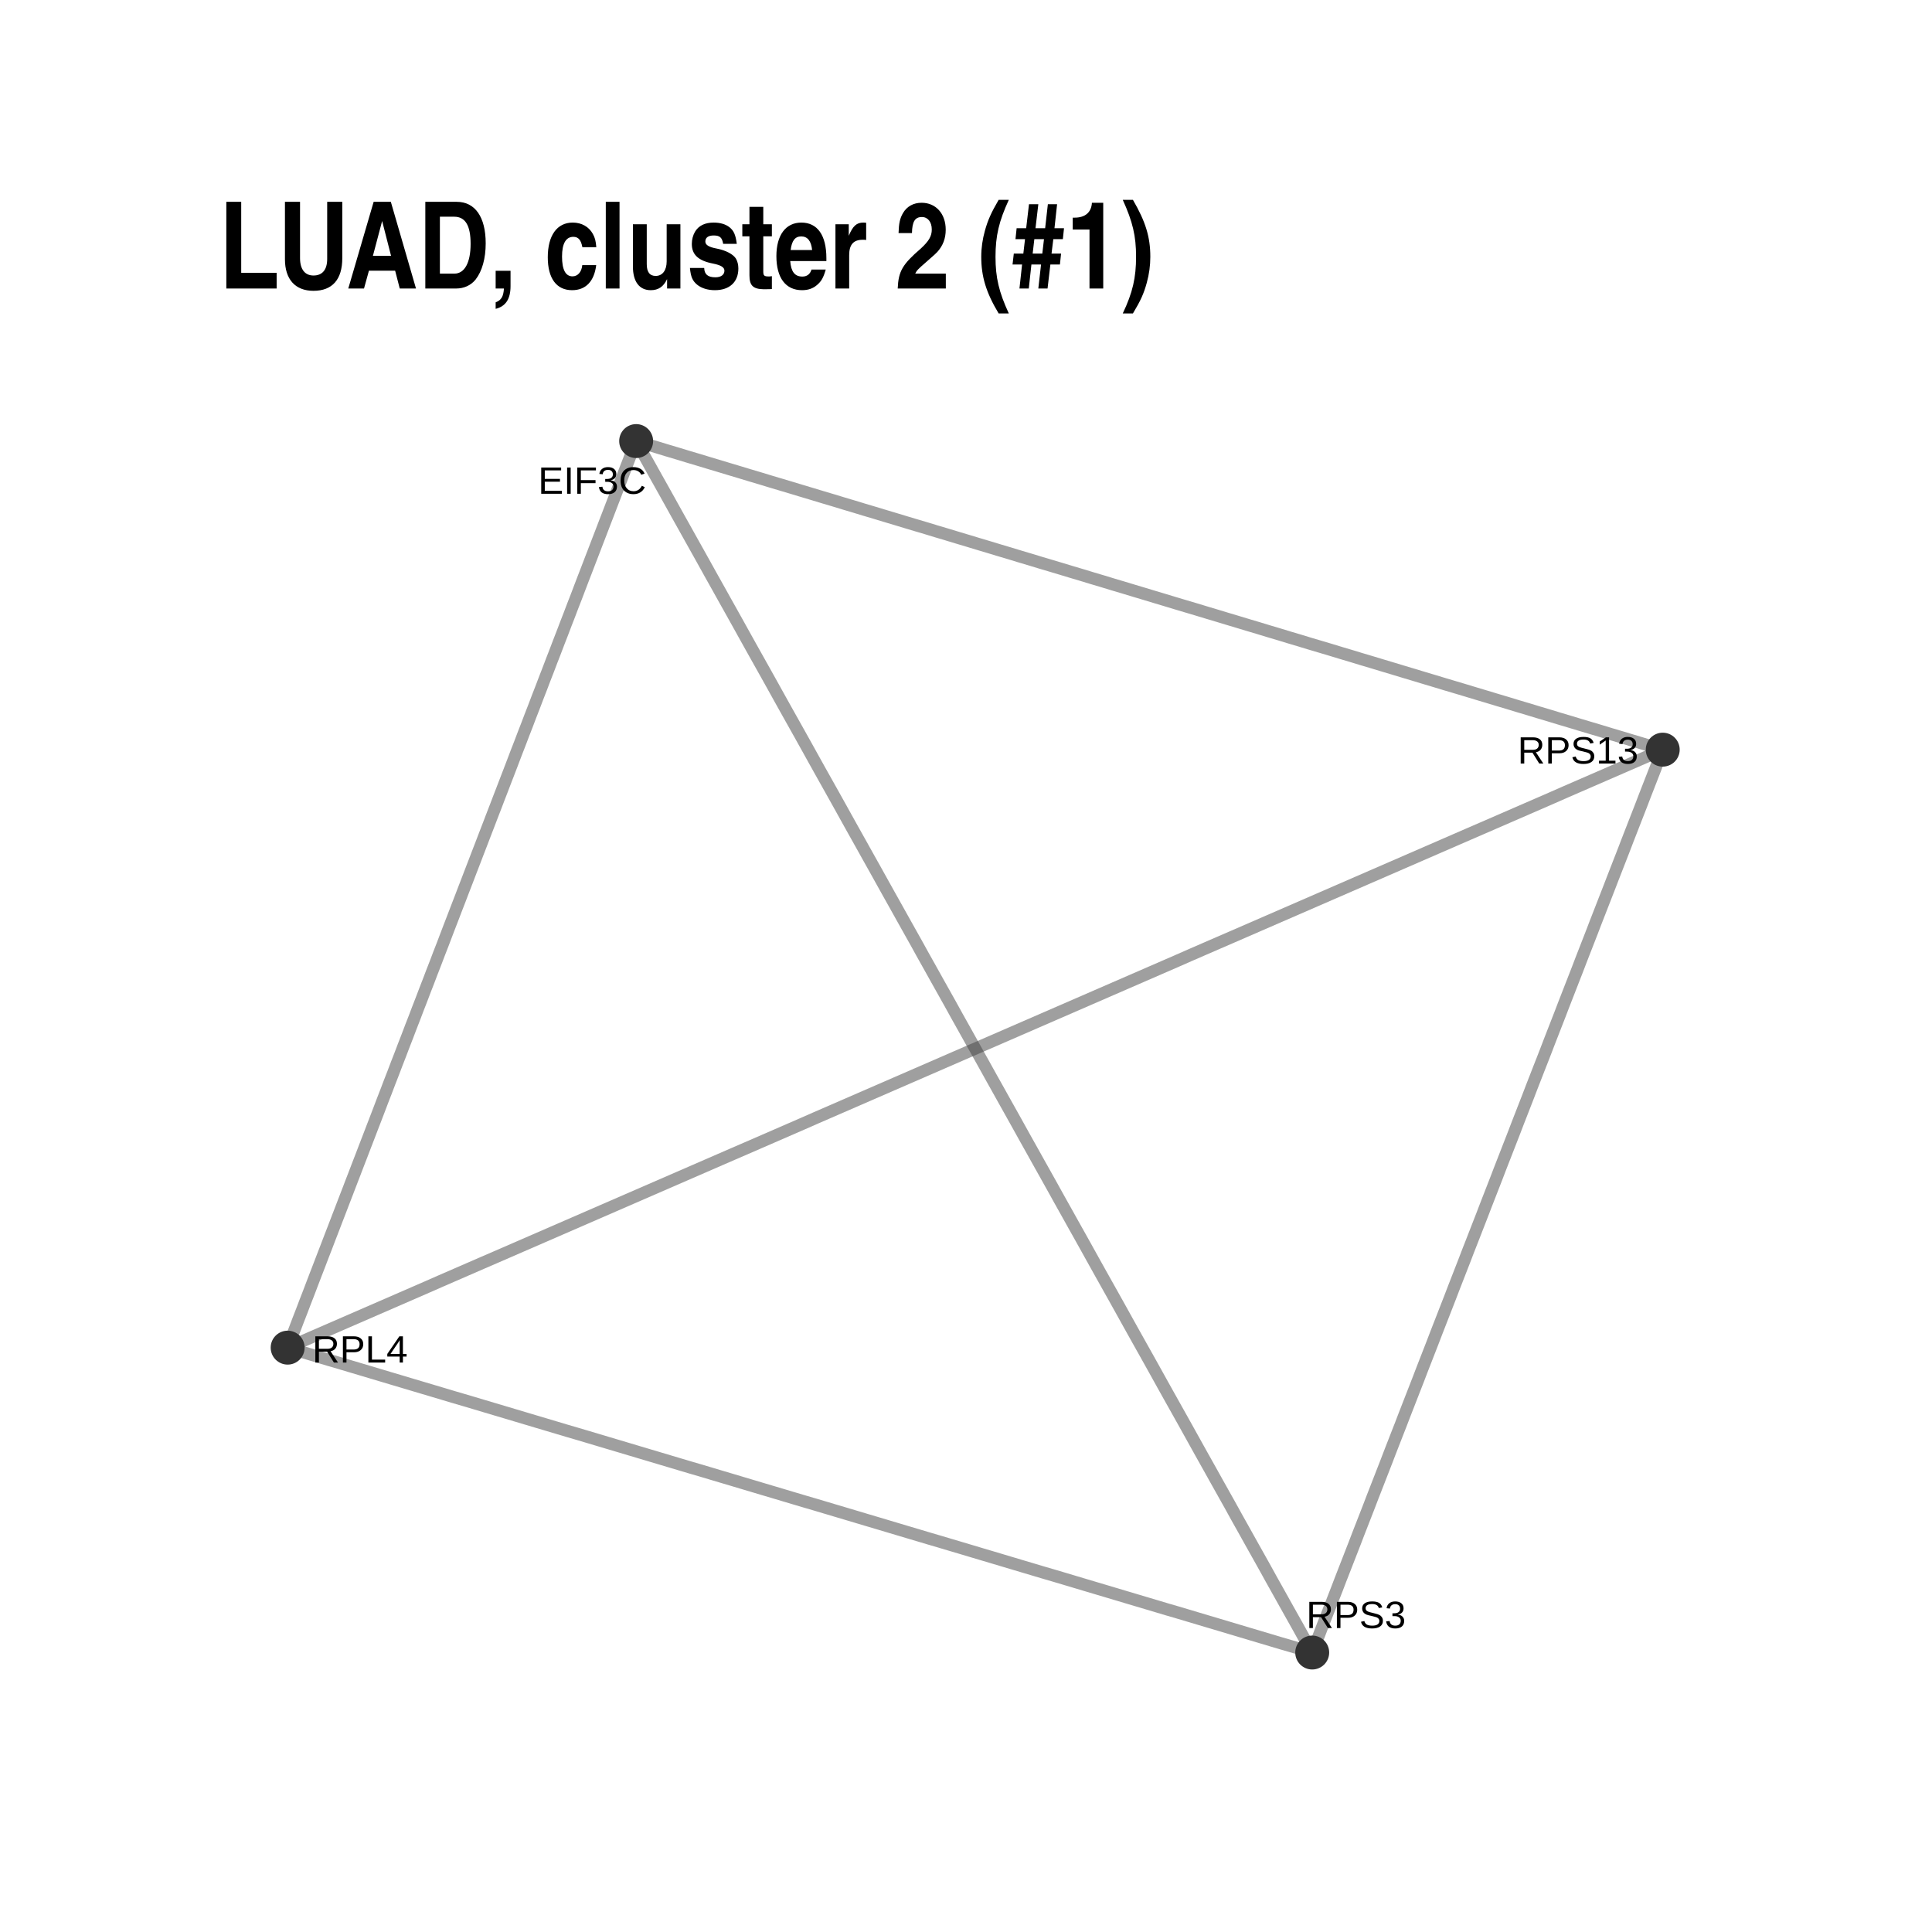
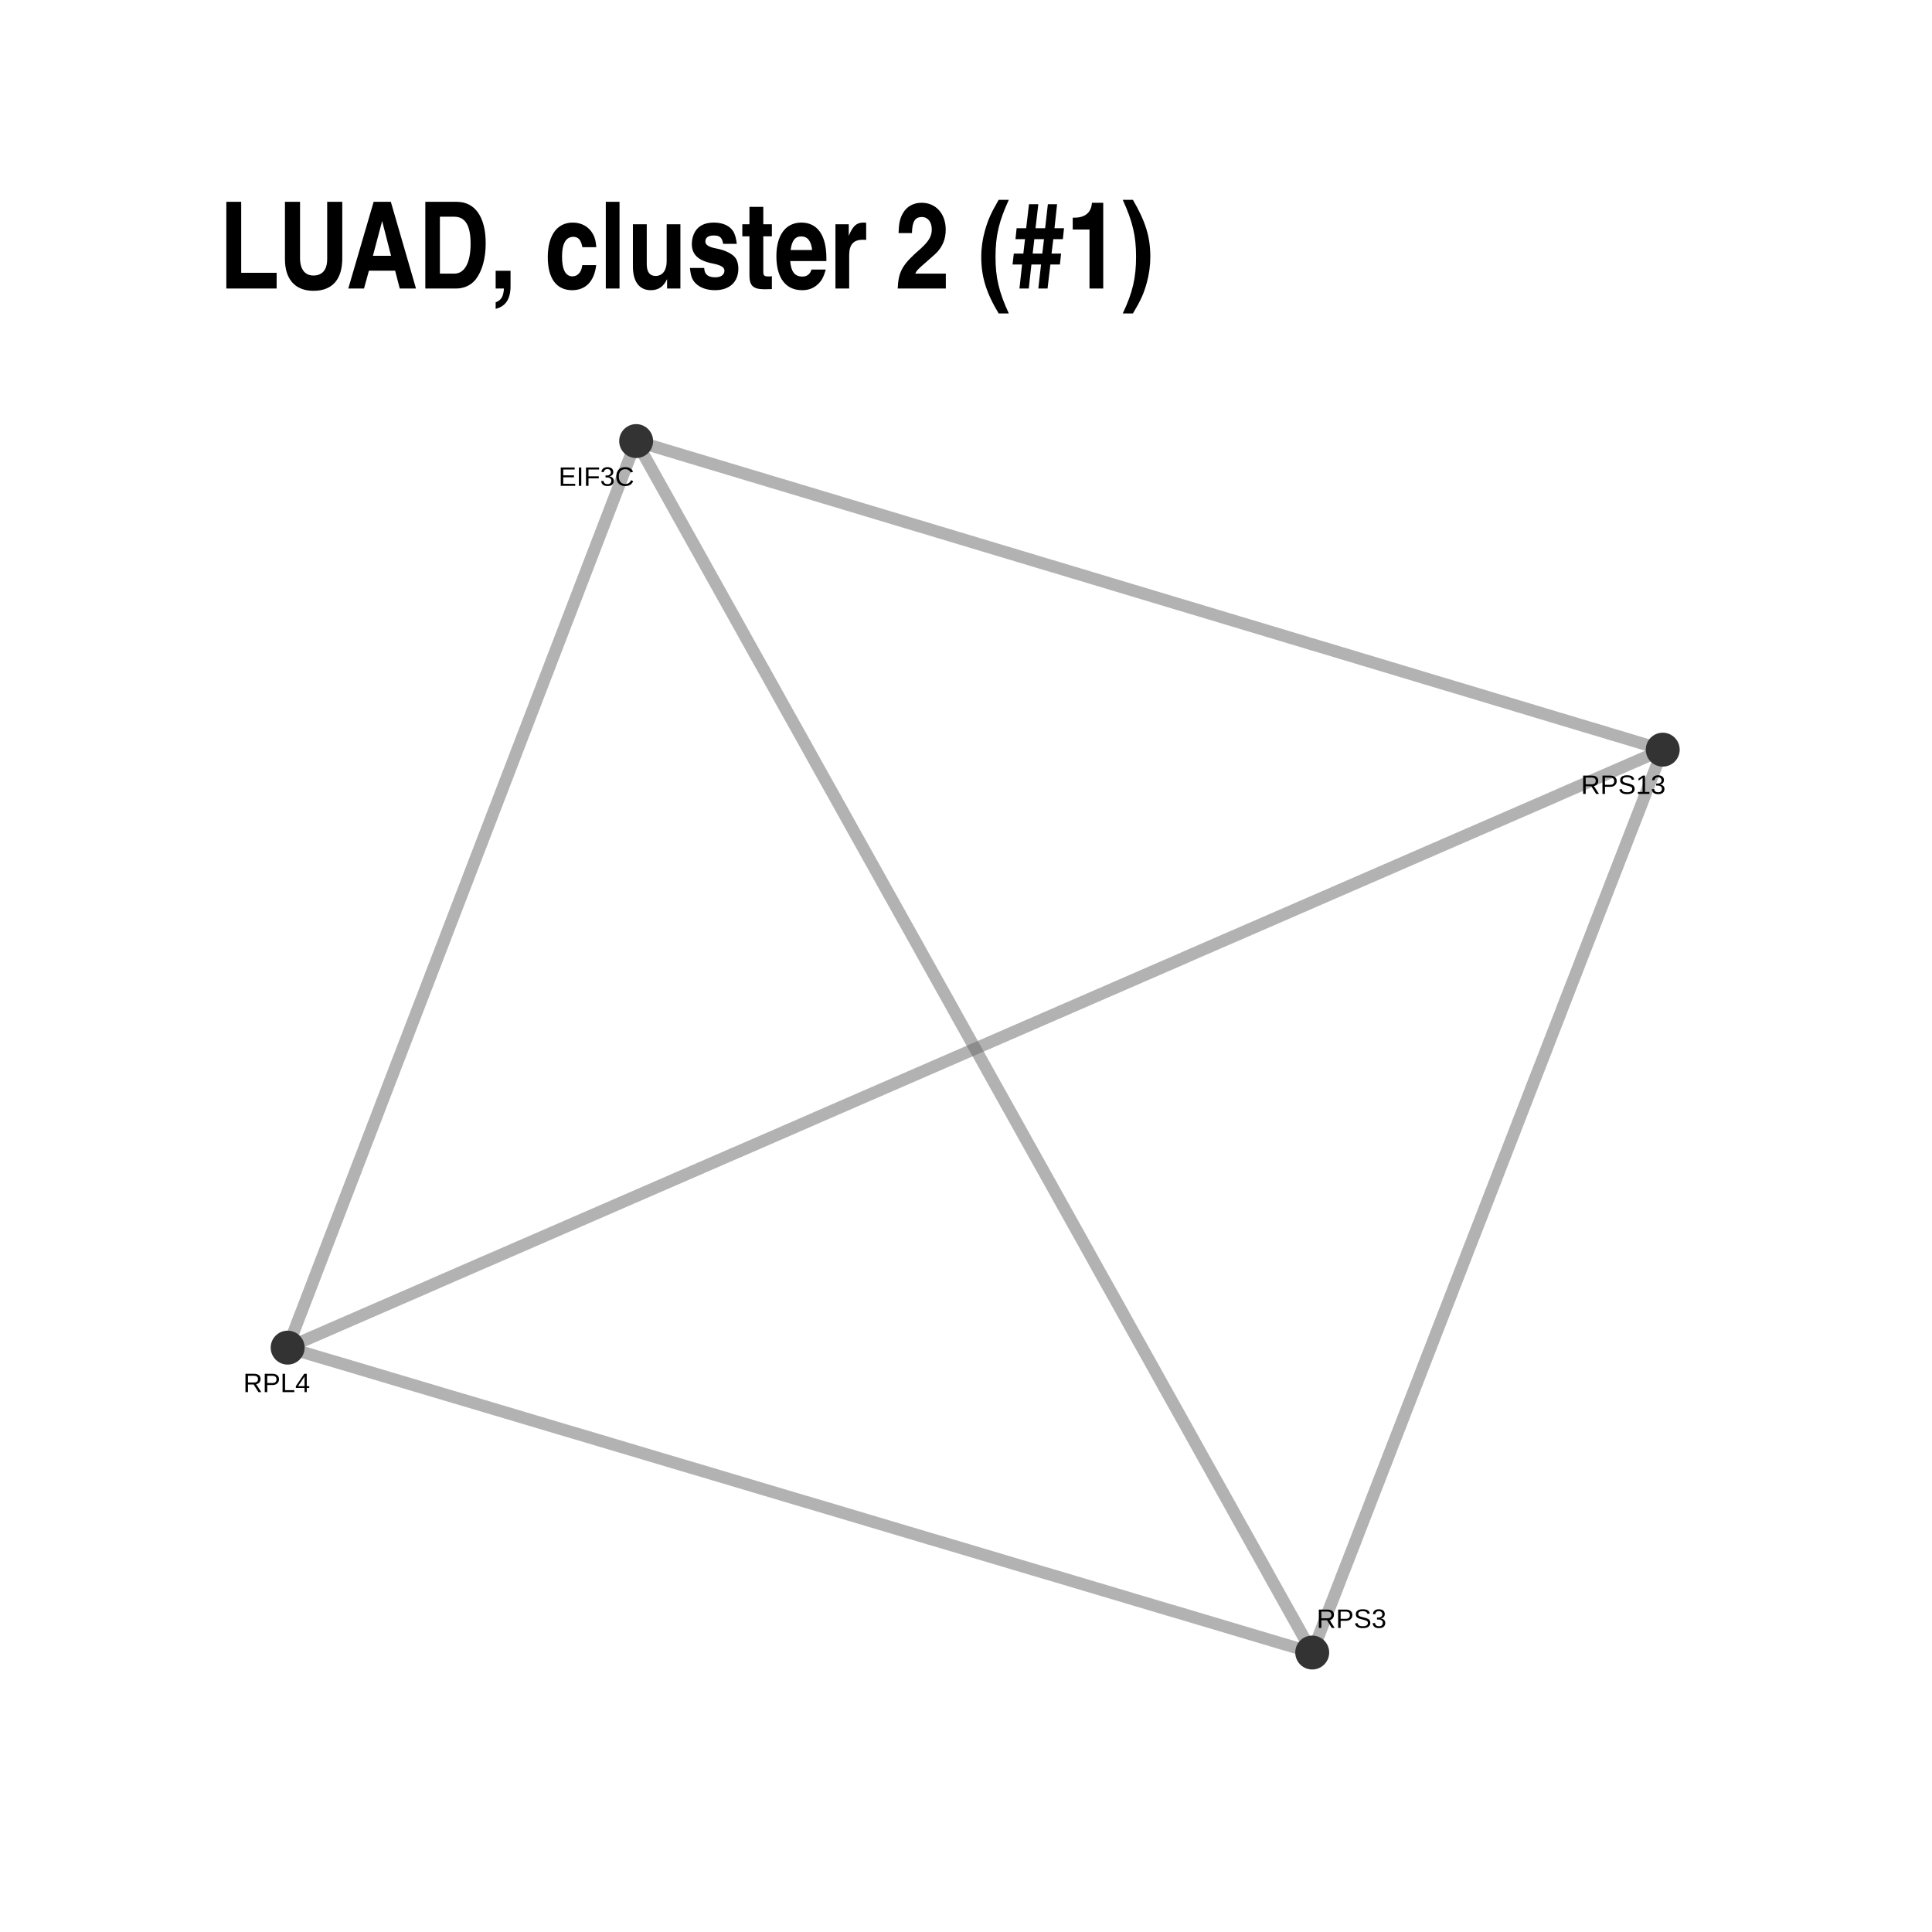
<svg xmlns="http://www.w3.org/2000/svg" viewBox="0 0 288.00 288.00">
  <defs>
    <style type="text/css">
    line, polyline, polygon, path, rect, circle {
      fill: none;
      stroke: #000000;
      stroke-linecap: round;
      stroke-linejoin: round;
      stroke-miterlimit: 10.00;
    }
  </style>
  </defs>
  <rect width="100%" height="100%" style="stroke: none; fill: #FFFFFF;" />
  <rect x="0.00" y="0.00" width="288.00" height="288.00" style="stroke-width: 1.07; stroke: none; fill: #FFFFFF;" />
  <defs>
    <clipPath id="cpMzIuNjN8MjU4LjExfDI1NS4zN3w1Ni43Mw==">
      <rect x="32.63" y="56.73" width="225.48" height="198.65" />
    </clipPath>
  </defs>
-   <polyline points="195.61,246.34 194.07,245.88 192.53,245.42 190.98,244.97 189.44,244.51 187.90,244.05 186.35,243.59 184.81,243.13 183.27,242.67 181.73,242.21 180.18,241.75 178.64,241.29 177.10,240.83 175.56,240.37 174.01,239.92 172.47,239.46 170.93,239.00 169.38,238.54 167.84,238.08 166.30,237.62 164.76,237.16 163.21,236.70 161.67,236.24 160.13,235.78 158.59,235.32 157.04,234.86 155.50,234.41 153.96,233.95 152.41,233.49 150.87,233.03 149.33,232.57 147.79,232.11 146.24,231.65 144.70,231.19 143.16,230.73 141.61,230.27 140.07,229.81 138.53,229.36 136.99,228.90 135.44,228.44 133.90,227.98 132.36,227.52 130.82,227.06 129.27,226.60 127.73,226.14 126.19,225.68 124.64,225.22 123.10,224.76 121.56,224.30 120.02,223.85 118.47,223.39 116.93,222.93 115.39,222.47 113.84,222.01 112.30,221.55 110.76,221.09 109.22,220.63 107.67,220.17 106.13,219.71 104.59,219.25 103.05,218.80 101.50,218.34 99.96,217.88 98.42,217.42 96.87,216.96 95.33,216.50 93.79,216.04 92.25,215.58 90.70,215.12 89.16,214.66 87.62,214.20 86.07,213.74 84.53,213.29 82.99,212.83 81.45,212.37 79.90,211.91 78.36,211.45 76.82,210.99 75.28,210.53 73.73,210.07 72.19,209.61 70.65,209.15 69.10,208.69 67.56,208.24 66.02,207.78 64.48,207.32 62.93,206.86 61.39,206.40 59.85,205.94 58.30,205.48 56.76,205.02 55.22,204.56 53.68,204.10 52.13,203.64 50.59,203.18 49.05,202.73 47.51,202.27 45.96,201.81 44.42,201.35 42.88,200.89 " style="stroke-width: 1.81; stroke: #404040; stroke-opacity: 0.50; stroke-linecap: butt;" clip-path="url(#cpMzIuNjN8MjU4LjExfDI1NS4zN3w1Ni43Mw==)" />
-   <polyline points="195.61,246.34 194.59,244.52 193.58,242.69 192.56,240.87 191.54,239.05 190.52,237.22 189.50,235.40 188.49,233.57 187.47,231.75 186.45,229.93 185.43,228.10 184.41,226.28 183.40,224.45 182.38,222.63 181.36,220.81 180.34,218.98 179.32,217.16 178.30,215.33 177.29,213.51 176.27,211.68 175.25,209.86 174.23,208.04 173.21,206.21 172.20,204.39 171.18,202.56 170.16,200.74 169.14,198.92 168.12,197.09 167.11,195.27 166.09,193.44 165.07,191.62 164.05,189.80 163.03,187.97 162.02,186.15 161.00,184.32 159.98,182.50 158.96,180.67 157.94,178.85 156.93,177.03 155.91,175.20 154.89,173.38 153.87,171.55 152.85,169.73 151.84,167.91 150.82,166.08 149.80,164.26 148.78,162.43 147.76,160.61 146.75,158.79 145.73,156.96 144.71,155.14 143.69,153.31 142.67,151.49 141.66,149.66 140.64,147.84 139.62,146.02 138.60,144.19 137.58,142.37 136.57,140.54 135.55,138.72 134.53,136.90 133.51,135.07 132.49,133.25 131.47,131.42 130.46,129.60 129.44,127.78 128.42,125.95 127.40,124.13 126.38,122.30 125.37,120.48 124.35,118.65 123.33,116.83 122.31,115.01 121.29,113.18 120.28,111.36 119.26,109.53 118.24,107.71 117.22,105.89 116.20,104.06 115.19,102.24 114.17,100.41 113.15,98.59 112.13,96.77 111.11,94.94 110.10,93.12 109.08,91.29 108.06,89.47 107.04,87.64 106.02,85.82 105.01,84.00 103.99,82.17 102.97,80.35 101.95,78.52 100.93,76.70 99.92,74.88 98.90,73.05 97.88,71.23 96.86,69.40 95.84,67.58 94.83,65.75 " style="stroke-width: 1.81; stroke: #404040; stroke-opacity: 0.50; stroke-linecap: butt;" clip-path="url(#cpMzIuNjN8MjU4LjExfDI1NS4zN3w1Ni43Mw==)" />
-   <polyline points="42.88,200.89 43.40,199.52 43.93,198.16 44.45,196.79 44.98,195.43 45.50,194.06 46.03,192.70 46.55,191.33 47.07,189.97 47.60,188.60 48.12,187.24 48.65,185.87 49.17,184.51 49.70,183.14 50.22,181.78 50.75,180.41 51.27,179.05 51.80,177.68 52.32,176.32 52.85,174.95 53.37,173.59 53.90,172.22 54.42,170.86 54.95,169.49 55.47,168.13 56.00,166.76 56.52,165.40 57.04,164.03 57.57,162.67 58.09,161.30 58.62,159.94 59.14,158.57 59.67,157.21 60.19,155.84 60.72,154.48 61.24,153.11 61.77,151.75 62.29,150.38 62.82,149.02 63.34,147.65 63.87,146.29 64.39,144.92 64.92,143.56 65.44,142.19 65.97,140.83 66.49,139.46 67.01,138.10 67.54,136.73 68.06,135.37 68.59,134.00 69.11,132.64 69.64,131.27 70.16,129.91 70.69,128.54 71.21,127.18 71.74,125.81 72.26,124.45 72.79,123.08 73.31,121.72 73.84,120.35 74.36,118.99 74.89,117.62 75.41,116.26 75.94,114.89 76.46,113.53 76.98,112.16 77.51,110.80 78.03,109.43 78.56,108.07 79.08,106.70 79.61,105.34 80.13,103.97 80.66,102.61 81.18,101.24 81.71,99.88 82.23,98.51 82.76,97.15 83.28,95.78 83.81,94.42 84.33,93.05 84.86,91.69 85.38,90.32 85.91,88.96 86.43,87.59 86.95,86.23 87.48,84.86 88.00,83.50 88.53,82.13 89.05,80.77 89.58,79.40 90.10,78.04 90.63,76.67 91.15,75.31 91.68,73.94 92.20,72.58 92.73,71.21 93.25,69.85 93.78,68.48 94.30,67.12 94.83,65.75 " style="stroke-width: 1.81; stroke: #404040; stroke-opacity: 0.50; stroke-linecap: butt;" clip-path="url(#cpMzIuNjN8MjU4LjExfDI1NS4zN3w1Ni43Mw==)" />
-   <polyline points="195.61,246.34 196.14,244.98 196.67,243.62 197.19,242.26 197.72,240.90 198.25,239.55 198.78,238.19 199.31,236.83 199.83,235.47 200.36,234.11 200.89,232.75 201.42,231.39 201.95,230.03 202.47,228.67 203.00,227.31 203.53,225.95 204.06,224.59 204.58,223.23 205.11,221.87 205.64,220.51 206.17,219.15 206.70,217.79 207.22,216.43 207.75,215.07 208.28,213.71 208.81,212.36 209.33,211.00 209.86,209.64 210.39,208.28 210.92,206.92 211.45,205.56 211.97,204.20 212.50,202.84 213.03,201.48 213.56,200.12 214.08,198.76 214.61,197.40 215.14,196.04 215.67,194.68 216.20,193.32 216.72,191.96 217.25,190.60 217.78,189.24 218.31,187.88 218.83,186.52 219.36,185.17 219.89,183.81 220.42,182.45 220.95,181.09 221.47,179.73 222.00,178.37 222.53,177.01 223.06,175.65 223.58,174.29 224.11,172.93 224.64,171.57 225.17,170.21 225.70,168.85 226.22,167.49 226.75,166.13 227.28,164.77 227.81,163.41 228.33,162.05 228.86,160.69 229.39,159.33 229.92,157.98 230.45,156.62 230.97,155.26 231.50,153.90 232.03,152.54 232.56,151.18 233.08,149.82 233.61,148.46 234.14,147.10 234.67,145.74 235.20,144.38 235.72,143.02 236.25,141.66 236.78,140.30 237.31,138.94 237.83,137.58 238.36,136.22 238.89,134.86 239.42,133.50 239.95,132.14 240.47,130.79 241.00,129.43 241.53,128.07 242.06,126.71 242.58,125.35 243.11,123.99 243.64,122.63 244.17,121.27 244.70,119.91 245.22,118.55 245.75,117.19 246.28,115.83 246.81,114.47 247.33,113.11 247.86,111.75 " style="stroke-width: 1.81; stroke: #404040; stroke-opacity: 0.50; stroke-linecap: butt;" clip-path="url(#cpMzIuNjN8MjU4LjExfDI1NS4zN3w1Ni43Mw==)" />
-   <polyline points="42.88,200.89 44.95,199.99 47.02,199.09 49.09,198.19 51.16,197.29 53.23,196.39 55.30,195.49 57.37,194.59 59.44,193.69 61.51,192.79 63.58,191.89 65.65,190.98 67.72,190.08 69.79,189.18 71.86,188.28 73.94,187.38 76.01,186.48 78.08,185.58 80.15,184.68 82.22,183.78 84.29,182.88 86.36,181.98 88.43,181.08 90.50,180.18 92.57,179.28 94.64,178.38 96.71,177.48 98.78,176.58 100.85,175.68 102.92,174.78 104.99,173.88 107.06,172.98 109.13,172.08 111.21,171.18 113.28,170.28 115.35,169.38 117.42,168.48 119.49,167.58 121.56,166.67 123.63,165.77 125.70,164.87 127.77,163.97 129.84,163.07 131.91,162.17 133.98,161.27 136.05,160.37 138.12,159.47 140.19,158.57 142.26,157.67 144.33,156.77 146.41,155.87 148.48,154.97 150.55,154.07 152.62,153.17 154.69,152.27 156.76,151.37 158.83,150.47 160.90,149.57 162.97,148.67 165.04,147.77 167.11,146.87 169.18,145.97 171.25,145.07 173.32,144.17 175.39,143.27 177.46,142.36 179.53,141.46 181.60,140.56 183.68,139.66 185.75,138.76 187.82,137.86 189.89,136.96 191.96,136.06 194.03,135.16 196.10,134.26 198.17,133.36 200.24,132.46 202.31,131.56 204.38,130.66 206.45,129.76 208.52,128.86 210.59,127.96 212.66,127.06 214.73,126.16 216.80,125.26 218.87,124.36 220.95,123.46 223.02,122.56 225.09,121.66 227.16,120.76 229.23,119.86 231.30,118.96 233.37,118.05 235.44,117.15 237.51,116.25 239.58,115.35 241.65,114.45 243.72,113.55 245.79,112.65 247.86,111.75 " style="stroke-width: 1.81; stroke: #404040; stroke-opacity: 0.50; stroke-linecap: butt;" clip-path="url(#cpMzIuNjN8MjU4LjExfDI1NS4zN3w1Ni43Mw==)" />
-   <polyline points="94.83,65.75 96.37,66.22 97.92,66.68 99.46,67.15 101.01,67.61 102.55,68.08 104.10,68.54 105.65,69.01 107.19,69.47 108.74,69.94 110.28,70.40 111.83,70.87 113.38,71.33 114.92,71.80 116.47,72.26 118.01,72.72 119.56,73.19 121.10,73.65 122.65,74.12 124.20,74.58 125.74,75.05 127.29,75.51 128.83,75.98 130.38,76.44 131.93,76.91 133.47,77.37 135.02,77.84 136.56,78.30 138.11,78.76 139.65,79.23 141.20,79.69 142.75,80.16 144.29,80.62 145.84,81.09 147.38,81.55 148.93,82.02 150.48,82.48 152.02,82.95 153.57,83.41 155.11,83.88 156.66,84.34 158.20,84.80 159.75,85.27 161.30,85.73 162.84,86.20 164.39,86.66 165.93,87.13 167.48,87.59 169.03,88.06 170.57,88.52 172.12,88.99 173.66,89.45 175.21,89.92 176.75,90.38 178.30,90.84 179.85,91.31 181.39,91.77 182.94,92.24 184.48,92.70 186.03,93.17 187.58,93.63 189.12,94.10 190.67,94.56 192.21,95.03 193.76,95.49 195.30,95.96 196.85,96.42 198.40,96.88 199.94,97.35 201.49,97.81 203.03,98.28 204.58,98.74 206.13,99.21 207.67,99.67 209.22,100.14 210.76,100.60 212.31,101.07 213.85,101.53 215.40,102.00 216.95,102.46 218.49,102.92 220.04,103.39 221.58,103.85 223.13,104.32 224.68,104.78 226.22,105.25 227.77,105.71 229.31,106.18 230.86,106.64 232.40,107.11 233.95,107.57 235.50,108.04 237.04,108.50 238.59,108.96 240.13,109.43 241.68,109.89 243.23,110.36 244.77,110.82 246.32,111.29 247.86,111.75 " style="stroke-width: 1.81; stroke: #404040; stroke-opacity: 0.50; stroke-linecap: butt;" clip-path="url(#cpMzIuNjN8MjU4LjExfDI1NS4zN3w1Ni43Mw==)" />
+   <polyline points="195.61,246.34 194.07,245.88 192.53,245.42 190.98,244.97 189.44,244.51 187.90,244.05 186.35,243.59 184.81,243.13 183.27,242.67 181.73,242.21 180.18,241.75 178.64,241.29 177.10,240.83 175.56,240.37 174.01,239.92 172.47,239.46 170.93,239.00 169.38,238.54 167.84,238.08 166.30,237.62 164.76,237.16 163.21,236.70 161.67,236.24 160.13,235.78 158.59,235.32 157.04,234.86 155.50,234.41 153.96,233.95 152.41,233.49 150.87,233.03 149.33,232.57 147.79,232.11 146.24,231.65 144.70,231.19 143.16,230.73 141.61,230.27 140.07,229.81 138.53,229.36 136.99,228.90 135.44,228.44 133.90,227.98 132.36,227.52 130.82,227.06 129.27,226.60 127.73,226.14 126.19,225.68 124.64,225.22 123.10,224.76 121.56,224.30 120.02,223.85 118.47,223.39 116.93,222.93 115.39,222.47 113.84,222.01 112.30,221.55 110.76,221.09 109.22,220.63 107.67,220.17 106.13,219.71 104.59,219.25 103.05,218.80 101.50,218.34 99.96,217.88 98.42,217.42 96.87,216.96 95.33,216.50 93.79,216.04 92.25,215.58 90.70,215.12 89.16,214.66 87.62,214.20 86.07,213.74 84.53,213.29 82.99,212.83 81.45,212.37 79.90,211.91 78.36,211.45 76.82,210.99 75.28,210.53 73.73,210.07 72.19,209.61 70.65,209.15 69.10,208.69 67.56,208.24 66.02,207.78 64.48,207.32 62.93,206.86 61.39,206.40 59.85,205.94 58.30,205.48 56.76,205.02 55.22,204.56 53.68,204.10 52.13,203.64 50.59,203.18 49.05,202.73 47.51,202.27 45.96,201.81 44.42,201.35 42.88,200.89 " style="stroke-width: 1.81; stroke: #666666; stroke-opacity: 0.50; stroke-linecap: butt;" clip-path="url(#cpMzIuNjN8MjU4LjExfDI1NS4zN3w1Ni43Mw==)" />
+   <polyline points="195.61,246.34 194.59,244.52 193.58,242.69 192.56,240.87 191.54,239.05 190.52,237.22 189.50,235.40 188.49,233.57 187.47,231.75 186.45,229.93 185.43,228.10 184.41,226.28 183.40,224.45 182.38,222.63 181.36,220.81 180.34,218.98 179.32,217.16 178.30,215.33 177.29,213.51 176.27,211.68 175.25,209.86 174.23,208.04 173.21,206.21 172.20,204.39 171.18,202.56 170.16,200.74 169.14,198.92 168.12,197.09 167.11,195.27 166.09,193.44 165.07,191.62 164.05,189.80 163.03,187.97 162.02,186.15 161.00,184.32 159.98,182.50 158.96,180.67 157.94,178.85 156.93,177.03 155.91,175.20 154.89,173.38 153.87,171.55 152.85,169.73 151.84,167.91 150.82,166.08 149.80,164.26 148.78,162.43 147.76,160.61 146.75,158.79 145.73,156.96 144.71,155.14 143.69,153.31 142.67,151.49 141.66,149.66 140.64,147.84 139.62,146.02 138.60,144.19 137.58,142.37 136.57,140.54 135.55,138.72 134.53,136.90 133.51,135.07 132.49,133.25 131.47,131.42 130.46,129.60 129.44,127.78 128.42,125.95 127.40,124.13 126.38,122.30 125.37,120.48 124.35,118.65 123.33,116.83 122.31,115.01 121.29,113.18 120.28,111.36 119.26,109.53 118.24,107.71 117.22,105.89 116.20,104.06 115.19,102.24 114.17,100.41 113.15,98.59 112.13,96.77 111.11,94.94 110.10,93.12 109.08,91.29 108.06,89.47 107.04,87.64 106.02,85.82 105.01,84.00 103.99,82.17 102.97,80.35 101.95,78.52 100.93,76.70 99.92,74.88 98.90,73.05 97.88,71.23 96.86,69.40 95.84,67.58 94.83,65.75 " style="stroke-width: 1.81; stroke: #666666; stroke-opacity: 0.50; stroke-linecap: butt;" clip-path="url(#cpMzIuNjN8MjU4LjExfDI1NS4zN3w1Ni43Mw==)" />
+   <polyline points="42.88,200.89 43.40,199.52 43.93,198.16 44.45,196.79 44.98,195.43 45.50,194.06 46.03,192.70 46.55,191.33 47.07,189.97 47.60,188.60 48.12,187.24 48.65,185.87 49.17,184.51 49.70,183.14 50.22,181.78 50.75,180.41 51.27,179.05 51.80,177.68 52.32,176.32 52.85,174.95 53.37,173.59 53.90,172.22 54.42,170.86 54.95,169.49 55.47,168.13 56.00,166.76 56.52,165.40 57.04,164.03 57.57,162.67 58.09,161.30 58.62,159.94 59.14,158.57 59.67,157.21 60.19,155.84 60.72,154.48 61.24,153.11 61.77,151.75 62.29,150.38 62.82,149.02 63.34,147.65 63.87,146.29 64.39,144.92 64.92,143.56 65.44,142.19 65.97,140.83 66.49,139.46 67.01,138.10 67.54,136.73 68.06,135.37 68.59,134.00 69.11,132.64 69.64,131.27 70.16,129.91 70.69,128.54 71.21,127.18 71.74,125.81 72.26,124.45 72.79,123.08 73.31,121.72 73.84,120.35 74.36,118.99 74.89,117.62 75.41,116.26 75.94,114.89 76.46,113.53 76.98,112.16 77.51,110.80 78.03,109.43 78.56,108.07 79.08,106.70 79.61,105.34 80.13,103.97 80.66,102.61 81.18,101.24 81.71,99.88 82.23,98.51 82.76,97.15 83.28,95.78 83.81,94.42 84.33,93.05 84.86,91.69 85.38,90.32 85.91,88.96 86.43,87.59 86.95,86.23 87.48,84.86 88.00,83.50 88.53,82.13 89.05,80.77 89.58,79.40 90.10,78.04 90.63,76.67 91.15,75.31 91.68,73.94 92.20,72.58 92.73,71.21 93.25,69.85 93.78,68.48 94.30,67.12 94.83,65.75 " style="stroke-width: 1.81; stroke: #666666; stroke-opacity: 0.50; stroke-linecap: butt;" clip-path="url(#cpMzIuNjN8MjU4LjExfDI1NS4zN3w1Ni43Mw==)" />
+   <polyline points="195.61,246.34 196.14,244.98 196.67,243.62 197.19,242.26 197.72,240.90 198.25,239.55 198.78,238.19 199.31,236.83 199.83,235.47 200.36,234.11 200.89,232.75 201.42,231.39 201.95,230.03 202.47,228.67 203.00,227.31 203.53,225.95 204.06,224.59 204.58,223.23 205.11,221.87 205.64,220.51 206.17,219.15 206.70,217.79 207.22,216.43 207.75,215.07 208.28,213.71 208.81,212.36 209.33,211.00 209.86,209.64 210.39,208.28 210.92,206.92 211.45,205.56 211.97,204.20 212.50,202.84 213.03,201.48 213.56,200.12 214.08,198.76 214.61,197.40 215.14,196.04 215.67,194.68 216.20,193.32 216.72,191.96 217.25,190.60 217.78,189.24 218.31,187.88 218.83,186.52 219.36,185.17 219.89,183.81 220.42,182.45 220.95,181.09 221.47,179.73 222.00,178.37 222.53,177.01 223.06,175.65 223.58,174.29 224.11,172.93 224.64,171.57 225.17,170.21 225.70,168.85 226.22,167.49 226.75,166.13 227.28,164.77 227.81,163.41 228.33,162.05 228.86,160.69 229.39,159.33 229.92,157.98 230.45,156.62 230.97,155.26 231.50,153.90 232.03,152.54 232.56,151.18 233.08,149.82 233.61,148.46 234.14,147.10 234.67,145.74 235.20,144.38 235.72,143.02 236.25,141.66 236.78,140.30 237.31,138.94 237.83,137.58 238.36,136.22 238.89,134.86 239.42,133.50 239.95,132.14 240.47,130.79 241.00,129.43 241.53,128.07 242.06,126.71 242.58,125.35 243.11,123.99 243.64,122.63 244.17,121.27 244.70,119.91 245.22,118.55 245.75,117.19 246.28,115.83 246.81,114.47 247.33,113.11 247.86,111.75 " style="stroke-width: 1.81; stroke: #666666; stroke-opacity: 0.50; stroke-linecap: butt;" clip-path="url(#cpMzIuNjN8MjU4LjExfDI1NS4zN3w1Ni43Mw==)" />
+   <polyline points="42.88,200.89 44.95,199.99 47.02,199.09 49.09,198.19 51.16,197.29 53.23,196.39 55.30,195.49 57.37,194.59 59.44,193.69 61.51,192.79 63.58,191.89 65.65,190.98 67.72,190.08 69.79,189.18 71.86,188.28 73.94,187.38 76.01,186.48 78.08,185.58 80.15,184.68 82.22,183.78 84.29,182.88 86.36,181.98 88.43,181.08 90.50,180.18 92.57,179.28 94.64,178.38 96.71,177.48 98.78,176.58 100.85,175.68 102.92,174.78 104.99,173.88 107.06,172.98 109.13,172.08 111.21,171.18 113.28,170.28 115.35,169.38 117.42,168.48 119.49,167.58 121.56,166.67 123.63,165.77 125.70,164.87 127.77,163.97 129.84,163.07 131.91,162.17 133.98,161.27 136.05,160.37 138.12,159.47 140.19,158.57 142.26,157.67 144.33,156.77 146.41,155.87 148.48,154.97 150.55,154.07 152.62,153.17 154.69,152.27 156.76,151.37 158.83,150.47 160.90,149.57 162.97,148.67 165.04,147.77 167.11,146.87 169.18,145.97 171.25,145.07 173.32,144.17 175.39,143.27 177.46,142.36 179.53,141.46 181.60,140.56 183.68,139.66 185.75,138.76 187.82,137.86 189.89,136.96 191.96,136.06 194.03,135.16 196.10,134.26 198.17,133.36 200.24,132.46 202.31,131.56 204.38,130.66 206.45,129.76 208.52,128.86 210.59,127.96 212.66,127.06 214.73,126.16 216.80,125.26 218.87,124.36 220.95,123.46 223.02,122.56 225.09,121.66 227.16,120.76 229.23,119.86 231.30,118.96 233.37,118.05 235.44,117.15 237.51,116.25 239.58,115.35 241.65,114.45 243.72,113.55 245.79,112.65 247.86,111.75 " style="stroke-width: 1.81; stroke: #666666; stroke-opacity: 0.50; stroke-linecap: butt;" clip-path="url(#cpMzIuNjN8MjU4LjExfDI1NS4zN3w1Ni43Mw==)" />
+   <polyline points="94.83,65.75 96.37,66.22 97.92,66.68 99.46,67.15 101.01,67.61 102.55,68.08 104.10,68.54 105.65,69.01 107.19,69.47 108.74,69.94 110.28,70.40 111.83,70.87 113.38,71.33 114.92,71.80 116.47,72.26 118.01,72.72 119.56,73.19 121.10,73.65 122.65,74.12 124.20,74.58 125.74,75.05 127.29,75.51 128.83,75.98 130.38,76.44 131.93,76.91 133.47,77.37 135.02,77.84 136.56,78.30 138.11,78.76 139.65,79.23 141.20,79.69 142.75,80.16 144.29,80.62 145.84,81.09 147.38,81.55 148.93,82.02 150.48,82.48 152.02,82.95 153.57,83.41 155.11,83.88 156.66,84.34 158.20,84.80 159.75,85.27 161.30,85.73 162.84,86.20 164.39,86.66 165.93,87.13 167.48,87.59 169.03,88.06 170.57,88.52 172.12,88.99 173.66,89.45 175.21,89.92 176.75,90.38 178.30,90.84 179.85,91.31 181.39,91.77 182.94,92.24 184.48,92.70 186.03,93.17 187.58,93.63 189.12,94.10 190.67,94.56 192.21,95.03 193.76,95.49 195.30,95.96 196.85,96.42 198.40,96.88 199.94,97.35 201.49,97.81 203.03,98.28 204.58,98.74 206.13,99.21 207.67,99.67 209.22,100.14 210.76,100.60 212.31,101.07 213.85,101.53 215.40,102.00 216.95,102.46 218.49,102.92 220.04,103.39 221.58,103.85 223.13,104.32 224.68,104.78 226.22,105.25 227.77,105.71 229.31,106.18 230.86,106.64 232.40,107.11 233.95,107.57 235.50,108.04 237.04,108.50 238.59,108.96 240.13,109.43 241.68,109.89 243.23,110.36 244.77,110.82 246.32,111.29 247.86,111.75 " style="stroke-width: 1.81; stroke: #666666; stroke-opacity: 0.50; stroke-linecap: butt;" clip-path="url(#cpMzIuNjN8MjU4LjExfDI1NS4zN3w1Ni43Mw==)" />
  <circle cx="195.61" cy="246.34" r="1.63pt" style="stroke-width: 0.71; stroke: #333333; fill: #333333;" clip-path="url(#cpMzIuNjN8MjU4LjExfDI1NS4zN3w1Ni43Mw==)" />
  <circle cx="42.88" cy="200.89" r="1.63pt" style="stroke-width: 0.71; stroke: #333333; fill: #333333;" clip-path="url(#cpMzIuNjN8MjU4LjExfDI1NS4zN3w1Ni43Mw==)" />
  <circle cx="94.83" cy="65.75" r="1.63pt" style="stroke-width: 0.71; stroke: #333333; fill: #333333;" clip-path="url(#cpMzIuNjN8MjU4LjExfDI1NS4zN3w1Ni43Mw==)" />
  <circle cx="247.86" cy="111.75" r="1.63pt" style="stroke-width: 0.71; stroke: #333333; fill: #333333;" clip-path="url(#cpMzIuNjN8MjU4LjExfDI1NS4zN3w1Ni43Mw==)" />
  <g clip-path="url(#cpMzIuNjN8MjU4LjExfDI1NS4zN3w1Ni43Mw==)">
-     <text x="194.71" y="242.69" style="font-size: 5.69px; font-family: Arial;" textLength="14.86px" lengthAdjust="spacingAndGlyphs">RPS3</text>
+     <text x="196.27" y="242.67" style="font-size: 3.98px; font-family: Arial;" textLength="10.41px" lengthAdjust="spacingAndGlyphs">RPS3</text>
  </g>
  <g clip-path="url(#cpMzIuNjN8MjU4LjExfDI1NS4zN3w1Ni43Mw==)">
-     <text x="46.54" y="203.11" style="font-size: 5.69px; font-family: Arial;" textLength="14.22px" lengthAdjust="spacingAndGlyphs">RPL4</text>
+     <text x="36.26" y="207.52" style="font-size: 3.98px; font-family: Arial;" textLength="9.97px" lengthAdjust="spacingAndGlyphs">RPL4</text>
  </g>
  <g clip-path="url(#cpMzIuNjN8MjU4LjExfDI1NS4zN3w1Ni43Mw==)">
-     <text x="80.21" y="73.60" style="font-size: 5.69px; font-family: Arial;" textLength="16.12px" lengthAdjust="spacingAndGlyphs">EIF3C</text>
+     <text x="83.26" y="72.42" style="font-size: 3.98px; font-family: Arial;" textLength="11.29px" lengthAdjust="spacingAndGlyphs">EIF3C</text>
  </g>
  <g clip-path="url(#cpMzIuNjN8MjU4LjExfDI1NS4zN3w1Ni43Mw==)">
-     <text x="226.22" y="113.82" style="font-size: 5.69px; font-family: Arial;" textLength="18.02px" lengthAdjust="spacingAndGlyphs">RPS13</text>
+     <text x="235.67" y="118.35" style="font-size: 3.98px; font-family: Arial;" textLength="12.62px" lengthAdjust="spacingAndGlyphs">RPS13</text>
  </g>
  <defs>
    <clipPath id="cpMC4wMHwyODguMDB8Mjg4LjAwfDAuMDA=">
      <rect x="0.00" y="0.00" width="288.00" height="288.00" />
    </clipPath>
  </defs>
  <g clip-path="url(#cpMC4wMHwyODguMDB8Mjg4LjAwfDAuMDA=)">
    <text x="32.63" y="43.01" style="font-size: 18.00px; font-weight: bold; font-family: Arial Narrow;" textLength="207.24px" lengthAdjust="spacingAndGlyphs">LUAD, cluster 2 (#1)</text>
  </g>
</svg>
